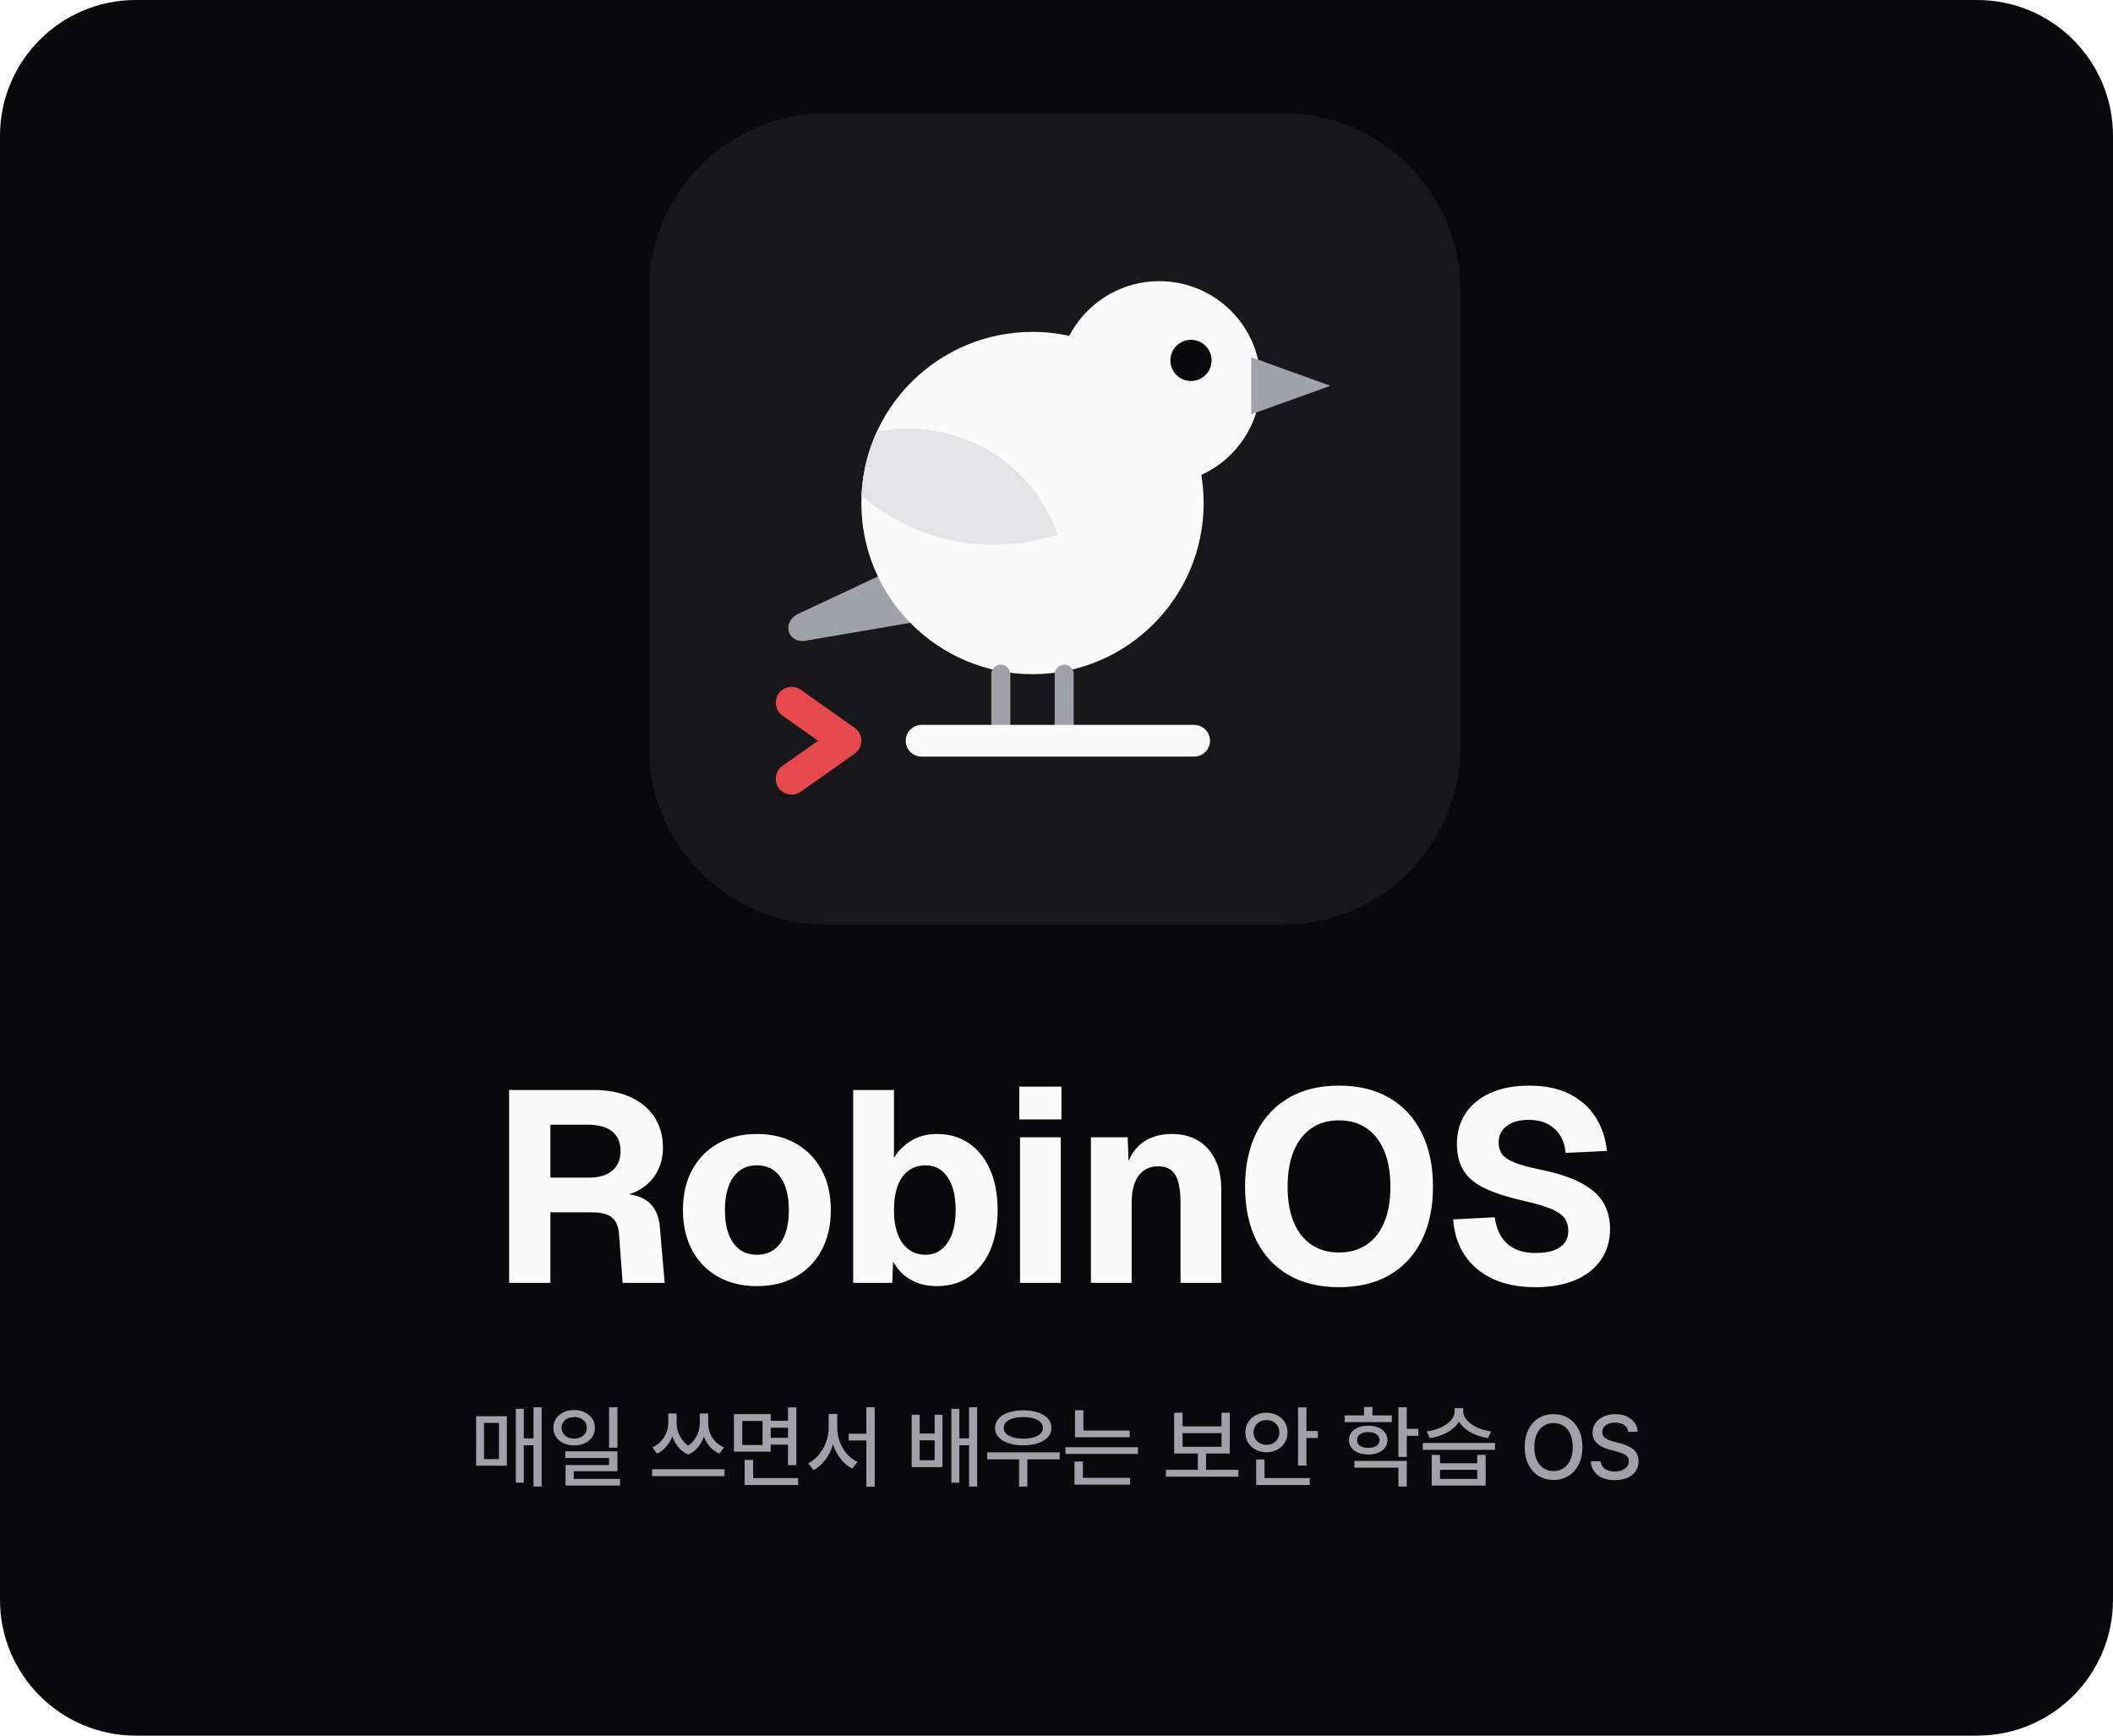
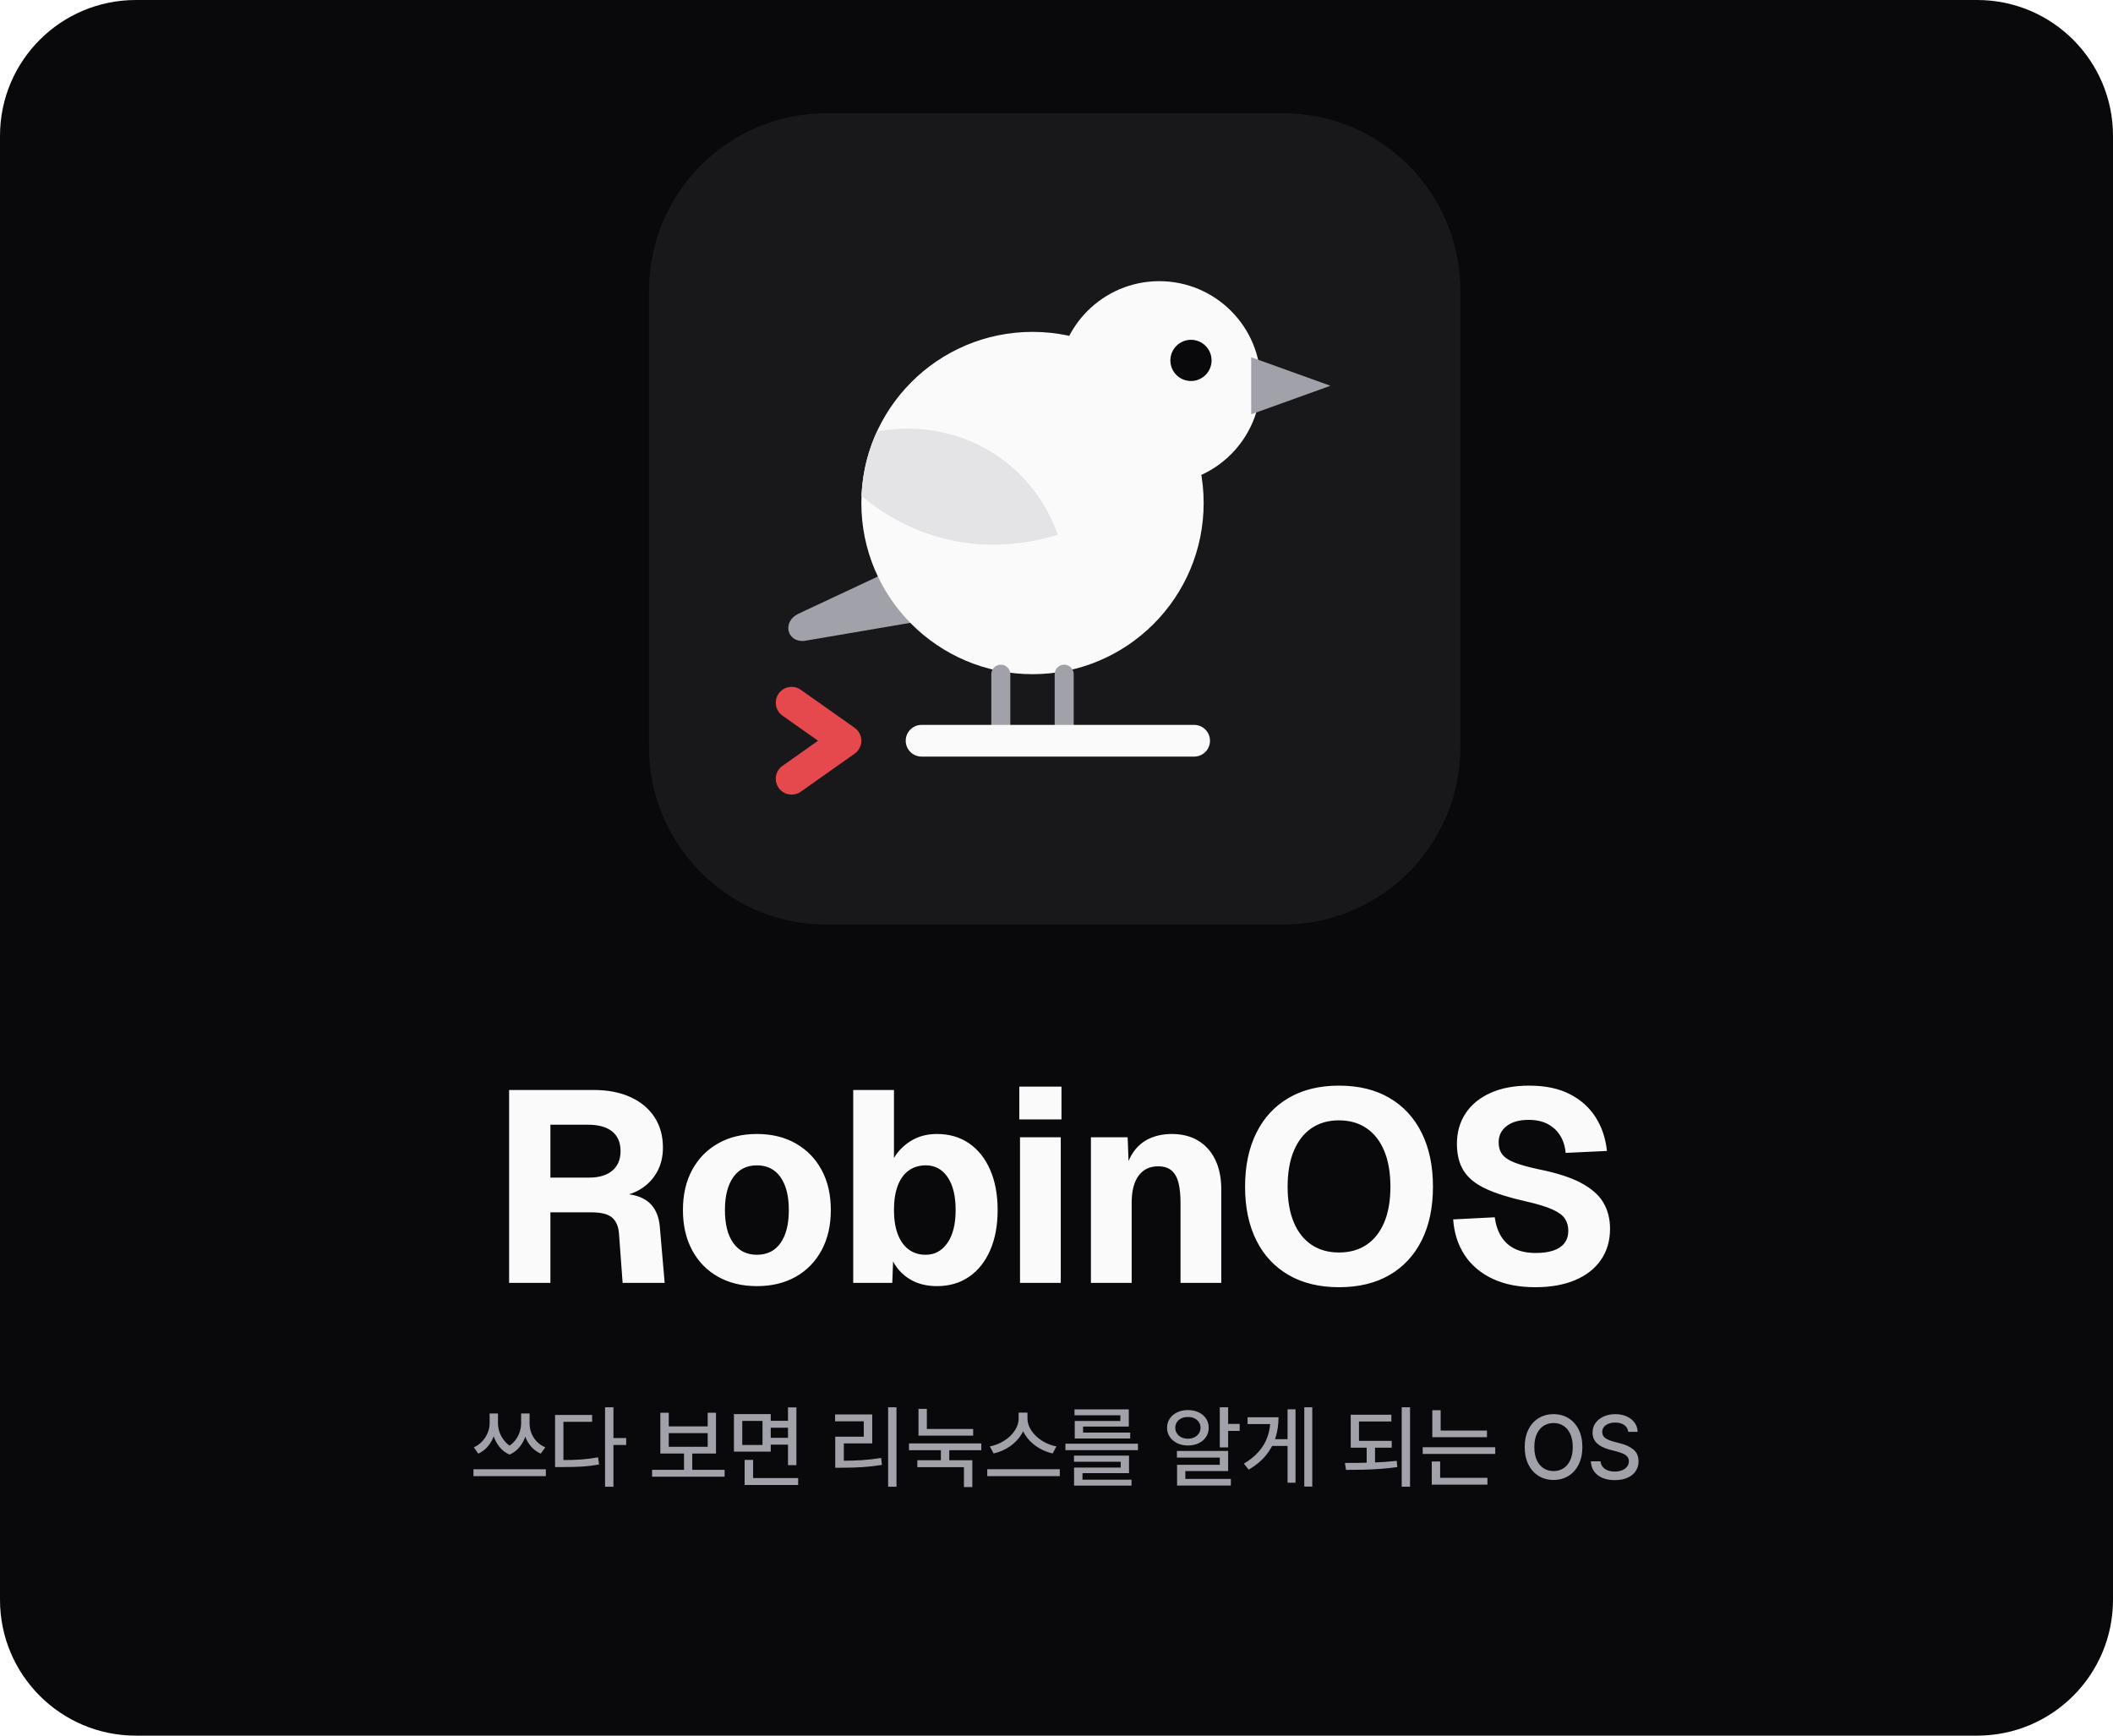
<svg xmlns="http://www.w3.org/2000/svg" viewBox="0 0 560 460" role="img" aria-labelledby="title desc">
  <rect width="560" height="460" rx="36" fill="#09090B" />
  <g transform="translate(172.0 30) scale(0.84)">
    <rect width="256" height="256" rx="56" fill="#18181B" />
    <g transform="translate(-3 -7)">
      <defs>
        <clipPath id="robinos-logo-bird">
          <circle cx="124" cy="130" r="54" />
          <circle cx="164" cy="92" r="32" />
        </clipPath>
      </defs>
      <path d="M82 150 L50 165 C45 167.5 46.5 174 52 173.5 L96 166 Z" fill="#A1A1AA" />
      <g clip-path="url(#robinos-logo-bird)">
        <rect width="256" height="256" fill="#FAFAFA" />
        <path d="M66 110 C 92 100, 122 112, 132 140 C 106 148, 82 140, 66 124 Z" fill="#E4E4E7" />
      </g>
      <path d="M193 84 L218 93 L193 102 Z" fill="#A1A1AA" />
      <circle cx="174" cy="85" r="6.5" fill="#09090B" />
      <path d="M114 184 V203 M134 184 V203" stroke="#A1A1AA" stroke-width="6" stroke-linecap="round" />
      <path d="M48 193 L65 205 L48 217" fill="none" stroke="#E5484D" stroke-width="10" stroke-linecap="round" stroke-linejoin="round" />
      <rect x="84" y="200" width="96" height="10" rx="5" fill="#FAFAFA" />
    </g>
  </g>
  <g transform="translate(129.6 340)">
    <path d="M5.328 0.0V-51.12H27.72Q33.336 -51.12 37.462 -49.248Q41.587 -47.376 43.841 -43.949Q46.094 -40.522 46.094 -35.856Q46.094 -32.314 44.625 -29.57Q43.157 -26.827 40.593 -25.114Q38.03 -23.4 34.733 -22.954L34.473 -23.645Q39.585 -23.645 42.264 -21.42Q44.942 -19.195 45.288 -14.659L46.555 0.0H35.41L34.459 -12.931Q34.258 -15.883 32.645 -17.287Q31.032 -18.691 27.173 -18.691H16.272V0.0ZM16.272 -27.893H26.482Q30.47 -27.893 32.666 -29.729Q34.862 -31.565 34.862 -34.92Q34.862 -38.347 32.638 -40.133Q30.413 -41.919 26.165 -41.919H16.272ZM71.006 0.864Q65.102 0.864 60.689 -1.627Q56.275 -4.118 53.834 -8.662Q51.394 -13.205 51.394 -19.296Q51.394 -25.416 53.834 -29.923Q56.275 -34.43 60.689 -36.943Q65.102 -39.456 71.006 -39.456Q76.91 -39.456 81.309 -36.943Q85.709 -34.43 88.149 -29.923Q90.59 -25.416 90.59 -19.296Q90.59 -13.205 88.149 -8.662Q85.709 -4.118 81.309 -1.627Q76.91 0.864 71.006 0.864ZM71.006 -7.445Q75.053 -7.445 77.256 -10.555Q79.459 -13.666 79.459 -19.296Q79.459 -24.883 77.256 -28.015Q75.053 -31.147 71.006 -31.147Q66.96 -31.147 64.742 -28.015Q62.525 -24.883 62.525 -19.296Q62.525 -13.666 64.742 -10.555Q66.96 -7.445 71.006 -7.445ZM118.728 0.864Q114.681 0.864 111.715 -0.857Q108.749 -2.578 107.093 -5.674L106.877 0.0H96.523V-51.12H107.323V-33.091Q108.893 -35.813 111.83 -37.634Q114.768 -39.456 118.728 -39.456Q123.638 -39.456 127.245 -36.965Q130.853 -34.474 132.825 -29.945Q134.798 -25.416 134.798 -19.296Q134.798 -13.176 132.825 -8.647Q130.853 -4.118 127.245 -1.627Q123.638 0.864 118.728 0.864ZM115.733 -7.445Q119.304 -7.445 121.486 -10.57Q123.667 -13.694 123.667 -19.296Q123.667 -24.926 121.529 -28.037Q119.39 -31.147 115.79 -31.147Q113.126 -31.147 111.211 -29.758Q109.296 -28.368 108.309 -25.718Q107.323 -23.069 107.323 -19.296Q107.323 -15.624 108.309 -12.96Q109.296 -10.296 111.197 -8.87Q113.098 -7.445 115.733 -7.445ZM140.731 0.0V-38.592H151.531V0.0ZM140.544 -43.315V-52.013H151.718V-43.315ZM159.523 0.0V-38.592H169.257L169.689 -27.274L168.365 -27.619Q168.912 -31.954 170.69 -34.538Q172.469 -37.123 175.111 -38.29Q177.753 -39.456 180.921 -39.456Q185.097 -39.456 188.028 -37.642Q190.958 -35.827 192.513 -32.551Q194.069 -29.275 194.069 -24.811V0.0H183.269V-21.226Q183.269 -24.322 182.743 -26.474Q182.218 -28.627 180.914 -29.758Q179.611 -30.888 177.336 -30.888Q173.981 -30.888 172.152 -28.397Q170.323 -25.906 170.323 -21.226V0.0ZM225.26 1.152Q217.512 1.152 211.925 -2.074Q206.338 -5.299 203.357 -11.275Q200.376 -17.251 200.376 -25.488Q200.376 -33.725 203.357 -39.737Q206.338 -45.749 211.914 -49.01Q217.491 -52.272 225.259 -52.272Q233.085 -52.272 238.647 -49.01Q244.209 -45.749 247.19 -39.737Q250.171 -33.725 250.171 -25.488Q250.171 -17.251 247.19 -11.275Q244.209 -5.299 238.648 -2.074Q233.086 1.152 225.26 1.152ZM225.25 -8.049Q229.55 -8.049 232.598 -10.115Q235.645 -12.181 237.271 -16.07Q238.896 -19.958 238.896 -25.488Q238.896 -31.018 237.269 -34.944Q235.642 -38.87 232.591 -40.97Q229.54 -43.071 225.239 -43.071Q220.997 -43.071 217.949 -40.97Q214.902 -38.87 213.276 -34.944Q211.651 -31.018 211.651 -25.488Q211.651 -19.958 213.278 -16.07Q214.905 -12.181 217.956 -10.115Q221.008 -8.049 225.25 -8.049ZM277.315 1.152Q270.72 1.152 265.982 -1.08Q261.245 -3.312 258.581 -7.344Q255.917 -11.376 255.528 -16.819L266.544 -17.381Q266.961 -14.342 268.301 -12.218Q269.64 -10.094 271.908 -9.007Q274.176 -7.92 277.459 -7.92Q280.195 -7.92 282.11 -8.575Q284.026 -9.23 285.034 -10.555Q286.042 -11.88 286.042 -13.824Q286.042 -15.595 285.185 -16.956Q284.328 -18.317 281.887 -19.433Q279.446 -20.549 274.666 -21.629Q268.114 -23.098 264.125 -24.962Q260.136 -26.827 258.329 -29.678Q256.522 -32.53 256.522 -36.864Q256.522 -41.443 258.811 -44.914Q261.101 -48.384 265.392 -50.328Q269.683 -52.272 275.674 -52.272Q282.024 -52.272 286.401 -50.04Q290.779 -47.808 293.263 -43.92Q295.747 -40.032 296.28 -34.963L285.35 -34.445Q285.091 -37.109 283.867 -39.067Q282.643 -41.026 280.562 -42.113Q278.482 -43.2 275.53 -43.2Q271.814 -43.2 269.697 -41.558Q267.581 -39.917 267.581 -37.238Q267.581 -35.338 268.524 -34.07Q269.467 -32.803 271.764 -31.896Q274.061 -30.989 278.208 -30.096Q285.307 -28.685 289.454 -26.467Q293.601 -24.25 295.351 -21.24Q297.101 -18.23 297.101 -14.342Q297.101 -9.576 294.689 -6.084Q292.277 -2.592 287.834 -0.72Q283.392 1.152 277.315 1.152Z" fill="#FAFAFA" />
  </g>
  <g transform="translate(124.7 392)">
-     <path d="M18.845 1.982H16.701V-19.022H18.845ZM17.469 -8.959H13.546V-10.783H17.469ZM14.122 0.954H12.01V-18.616H14.122ZM9.63 -3.535H1.489V-16.655H9.63ZM3.577 -5.303H7.542V-14.886H3.577ZM32.967 -13.591Q32.967 -12.237 32.26 -11.172Q31.553 -10.107 30.298 -9.508Q29.043 -8.909 27.475 -8.909Q25.887 -8.909 24.63 -9.508Q23.373 -10.107 22.663 -11.172Q21.954 -12.237 21.954 -13.591Q21.954 -14.949 22.663 -16.022Q23.373 -17.094 24.63 -17.693Q25.887 -18.292 27.475 -18.292Q29.043 -18.292 30.298 -17.693Q31.553 -17.094 32.26 -16.022Q32.967 -14.949 32.967 -13.591ZM24.126 -13.591Q24.126 -12.749 24.559 -12.095Q24.993 -11.44 25.753 -11.077Q26.514 -10.714 27.475 -10.71Q28.435 -10.714 29.193 -11.077Q29.952 -11.44 30.385 -12.095Q30.819 -12.749 30.819 -13.591Q30.819 -14.433 30.385 -15.085Q29.952 -15.738 29.193 -16.091Q28.435 -16.445 27.475 -16.445Q26.514 -16.445 25.753 -16.091Q24.993 -15.738 24.559 -15.085Q24.126 -14.433 24.126 -13.591ZM38.935 -8.311H36.718V-19.022H38.935ZM38.935 -2.07H27.359V0.908H25.183V-3.719H36.722V-5.592H25.136V-7.347H38.935ZM39.627 1.719H25.183V-0.05H39.627ZM49.396 -6.736 48.226 -8.412Q49.546 -9.003 50.489 -10.046Q51.433 -11.09 51.919 -12.328Q52.406 -13.565 52.406 -14.782V-17.378H54.119V-14.782Q54.119 -13.134 53.574 -11.558Q53.029 -9.981 51.97 -8.703Q50.911 -7.425 49.396 -6.736ZM58.683 -8.295 57.689 -6.48Q56.081 -7.187 55.009 -8.536Q53.938 -9.884 53.424 -11.517Q52.911 -13.149 52.911 -14.782V-17.378H54.624V-14.782Q54.624 -13.58 55.075 -12.328Q55.526 -11.077 56.437 -10Q57.349 -8.923 58.683 -8.295ZM57.689 -6.48 56.694 -8.295Q58.023 -8.904 58.947 -9.964Q59.87 -11.024 60.312 -12.287Q60.754 -13.551 60.754 -14.782V-17.378H62.457V-14.782Q62.457 -13.111 61.944 -11.481Q61.431 -9.851 60.361 -8.519Q59.292 -7.187 57.689 -6.48ZM67.17 -8.412 65.953 -6.736Q64.424 -7.425 63.364 -8.656Q62.305 -9.886 61.782 -11.465Q61.258 -13.044 61.258 -14.782V-17.378H62.994V-14.782Q62.994 -13.466 63.458 -12.23Q63.921 -10.995 64.864 -9.989Q65.808 -8.984 67.17 -8.412ZM67.309 -0.773H48.121V-2.597H67.309ZM84.79 -13.609H79.043V-15.448H84.79ZM84.85 -9.121H79.043V-10.927H84.85ZM79.565 -7.272H69.812V-17.22H79.565ZM72.021 -9.032H77.384V-15.413H72.021ZM86.367 -3.681H84.139V-18.994H86.367ZM86.831 1.568H72.647V-0.271H86.831ZM74.892 0.599H72.647V-5.076H74.892ZM106.018 -10.228H100.221V-12.029H106.018ZM90.906 -2.38 89.485 -4.179Q91.088 -4.947 92.324 -6.439Q93.56 -7.931 94.24 -9.828Q94.921 -11.726 94.921 -13.676V-17.27H96.745V-13.676Q96.745 -11.263 96.023 -9.015Q95.301 -6.768 93.977 -5.034Q92.652 -3.301 90.906 -2.38ZM102.529 -4.555 101.189 -2.759Q99.436 -3.653 98.126 -5.311Q96.815 -6.97 96.099 -9.133Q95.384 -11.296 95.384 -13.676V-17.27H97.185V-13.676Q97.185 -11.741 97.856 -9.918Q98.527 -8.096 99.743 -6.686Q100.959 -5.276 102.529 -4.555ZM107.118 2.034H104.909V-19.022H107.118ZM119.03 -12.063H123.014V-17.056H125.079V-3.168H116.919V-17.056H119.03ZM123.014 -4.983V-10.28H119.03V-4.983ZM134.274 1.982H132.13V-19.022H134.274ZM132.866 -8.959H128.943V-10.783H132.866ZM129.551 0.954H127.44V-18.616H129.551ZM156.145 -5.23H136.926V-7.073H156.145ZM147.57 1.991H145.38V-5.951H147.57ZM153.966 -13.54Q153.966 -12.158 153.03 -11.121Q152.094 -10.084 150.397 -9.513Q148.699 -8.941 146.484 -8.941Q144.274 -8.941 142.577 -9.513Q140.879 -10.084 139.945 -11.121Q139.011 -12.158 139.011 -13.54Q139.011 -14.968 139.945 -16.029Q140.879 -17.089 142.577 -17.654Q144.274 -18.218 146.484 -18.218Q148.699 -18.218 150.397 -17.654Q152.094 -17.089 153.03 -16.029Q153.966 -14.968 153.966 -13.54ZM141.308 -13.54Q141.308 -12.679 141.948 -12.038Q142.588 -11.398 143.758 -11.056Q144.929 -10.714 146.484 -10.71Q148.049 -10.714 149.227 -11.056Q150.405 -11.398 151.047 -12.038Q151.689 -12.679 151.689 -13.54Q151.689 -14.424 151.047 -15.079Q150.405 -15.733 149.224 -16.077Q148.044 -16.421 146.484 -16.421Q144.929 -16.421 143.758 -16.077Q142.588 -15.733 141.948 -15.079Q141.308 -14.424 141.308 -13.54ZM174.698 -11.093H160.212V-12.857H174.698ZM176.888 -6.66H157.668V-8.443H176.888ZM162.425 -11.965H160.212V-18.248H162.425ZM174.819 1.485H160.068V-0.335H174.819ZM162.29 0.19H160.068V-4.655H162.29ZM203.513 -0.623H184.293V-2.447H203.513ZM194.941 -1.934H192.756V-7.349H194.941ZM188.713 -13.957H199.033V-17.58H201.226V-6.766H186.481V-17.58H188.713ZM199.033 -8.562V-12.17H188.713V-8.562ZM221.532 -3.585H219.315V-19.013H221.532ZM224.584 -10.884H220.853V-12.736H224.584ZM222.427 1.568H208.231V-0.271H222.427ZM210.429 0.498H208.231V-5.192H210.429ZM216.534 -12.346Q216.534 -10.847 215.801 -9.653Q215.069 -8.459 213.788 -7.787Q212.508 -7.116 210.934 -7.116Q209.365 -7.116 208.09 -7.787Q206.815 -8.459 206.08 -9.655Q205.345 -10.852 205.345 -12.346Q205.345 -13.868 206.08 -15.052Q206.815 -16.237 208.088 -16.906Q209.361 -17.576 210.934 -17.576Q212.508 -17.576 213.788 -16.906Q215.069 -16.237 215.801 -15.052Q216.534 -13.868 216.534 -12.346ZM207.526 -12.346Q207.526 -11.391 207.975 -10.649Q208.425 -9.908 209.211 -9.486Q209.997 -9.065 210.934 -9.065Q211.918 -9.065 212.693 -9.484Q213.467 -9.903 213.913 -10.647Q214.358 -11.391 214.358 -12.346Q214.358 -13.324 213.913 -14.068Q213.467 -14.812 212.693 -15.222Q211.918 -15.632 210.934 -15.627Q209.997 -15.632 209.211 -15.222Q208.425 -14.812 207.975 -14.058Q207.526 -13.305 207.526 -12.346ZM244.163 -15.095H231.662V-16.878H244.163ZM243.012 -10.323Q243.012 -9.184 242.368 -8.325Q241.724 -7.466 240.577 -6.988Q239.43 -6.511 237.917 -6.511Q236.422 -6.511 235.254 -6.988Q234.086 -7.466 233.447 -8.327Q232.808 -9.189 232.808 -10.323Q232.808 -11.476 233.447 -12.335Q234.086 -13.194 235.254 -13.672Q236.422 -14.149 237.917 -14.149Q239.43 -14.149 240.577 -13.672Q241.724 -13.194 242.368 -12.335Q243.012 -11.476 243.012 -10.323ZM234.951 -10.323Q234.951 -9.692 235.314 -9.225Q235.677 -8.758 236.356 -8.507Q237.035 -8.257 237.917 -8.257Q238.798 -8.257 239.48 -8.507Q240.161 -8.758 240.536 -9.225Q240.911 -9.692 240.911 -10.323Q240.911 -10.973 240.536 -11.451Q240.161 -11.93 239.48 -12.19Q238.798 -12.45 237.917 -12.45Q237.04 -12.45 236.358 -12.19Q235.677 -11.93 235.314 -11.451Q234.951 -10.973 234.951 -10.323ZM248.134 -5.866H245.916V-19.022H248.134ZM251.186 -11.469H247.508V-13.312H251.186ZM248.134 1.982H245.916V-3.01H234.254V-4.806H248.134ZM239.025 -15.889H236.808V-19.115H239.025ZM256.948 -4.179H266.815V-6.409H269.038V1.719H254.74V-6.409H256.948ZM266.815 -0.05V-2.456H256.948V-0.05ZM271.518 -7.753H252.379V-9.568H271.518ZM254.244 -10.867 253.413 -12.631Q255.429 -12.898 257.133 -13.674Q258.836 -14.449 259.823 -15.56Q260.81 -16.67 260.81 -17.896V-18.792H262.735V-17.896Q262.735 -16.14 261.594 -14.657Q260.452 -13.174 258.513 -12.189Q256.573 -11.204 254.244 -10.867ZM270.475 -12.631 269.672 -10.867Q267.339 -11.204 265.397 -12.199Q263.455 -13.193 262.318 -14.674Q261.181 -16.155 261.181 -17.896V-18.792H263.102V-17.896Q263.102 -16.693 264.098 -15.581Q265.094 -14.468 266.798 -13.672Q268.501 -12.875 270.475 -12.631ZM287.028 0.234Q284.817 0.234 283.085 -0.823Q281.353 -1.881 280.37 -3.861Q279.387 -5.842 279.387 -8.484Q279.387 -11.155 280.37 -13.124Q281.353 -15.092 283.085 -16.148Q284.817 -17.203 287.028 -17.203Q289.239 -17.203 290.971 -16.148Q292.703 -15.092 293.686 -13.124Q294.669 -11.155 294.669 -8.484Q294.669 -5.837 293.686 -3.859Q292.703 -1.881 290.971 -0.823Q289.239 0.234 287.028 0.234ZM287.028 -14.85Q285.556 -14.85 284.4 -14.111Q283.244 -13.372 282.589 -11.937Q281.934 -10.502 281.934 -8.484Q281.934 -6.467 282.589 -5.032Q283.244 -3.597 284.4 -2.858Q285.556 -2.119 287.028 -2.119Q288.519 -2.119 289.665 -2.858Q290.812 -3.597 291.467 -5.032Q292.122 -6.467 292.122 -8.484Q292.122 -10.502 291.467 -11.937Q290.812 -13.372 289.665 -14.111Q288.519 -14.85 287.028 -14.85ZM303.34 -14.97Q302.319 -14.97 301.548 -14.654Q300.777 -14.338 300.355 -13.769Q299.932 -13.2 299.932 -12.464Q299.928 -11.398 300.809 -10.823Q301.691 -10.249 303.023 -9.911L304.658 -9.477Q306.773 -8.967 308.162 -7.864Q309.551 -6.761 309.555 -4.692Q309.555 -3.256 308.809 -2.125Q308.062 -0.993 306.641 -0.355Q305.22 0.283 303.254 0.283Q301.366 0.283 299.963 -0.319Q298.56 -0.92 297.774 -2.044Q296.988 -3.168 296.907 -4.703H299.483Q299.568 -3.815 300.082 -3.209Q300.595 -2.604 301.418 -2.296Q302.241 -1.989 303.241 -1.989Q304.329 -1.989 305.185 -2.328Q306.04 -2.668 306.517 -3.298Q306.993 -3.928 306.993 -4.73Q306.993 -5.433 306.595 -5.916Q306.197 -6.399 305.511 -6.71Q304.825 -7.02 303.792 -7.303L301.781 -7.83Q299.647 -8.417 298.509 -9.513Q297.371 -10.609 297.371 -12.326Q297.371 -13.768 298.163 -14.872Q298.954 -15.977 300.322 -16.59Q301.691 -17.203 303.398 -17.203Q305.094 -17.203 306.425 -16.6Q307.756 -15.996 308.52 -14.932Q309.283 -13.868 309.321 -12.509H306.816Q306.731 -13.28 306.283 -13.84Q305.836 -14.4 305.077 -14.685Q304.319 -14.97 303.34 -14.97Z" fill="#A1A1AA" />
+     <path d="M2.052 -6.736 0.882 -8.412Q2.202 -9.003 3.146 -10.046Q4.089 -11.09 4.576 -12.328Q5.063 -13.565 5.063 -14.782V-17.378H6.775V-14.782Q6.775 -13.134 6.23 -11.558Q5.686 -9.981 4.626 -8.703Q3.567 -7.425 2.052 -6.736ZM11.339 -8.295 10.345 -6.48Q8.737 -7.187 7.666 -8.536Q6.594 -9.884 6.08 -11.517Q5.567 -13.149 5.567 -14.782V-17.378H7.28V-14.782Q7.28 -13.58 7.731 -12.328Q8.182 -11.077 9.094 -10Q10.006 -8.923 11.339 -8.295ZM10.345 -6.48 9.351 -8.295Q10.68 -8.904 11.603 -9.964Q12.527 -11.024 12.968 -12.287Q13.41 -13.551 13.41 -14.782V-17.378H15.114V-14.782Q15.114 -13.111 14.6 -11.481Q14.087 -9.851 13.017 -8.519Q11.948 -7.187 10.345 -6.48ZM19.826 -8.412 18.609 -6.736Q17.08 -7.425 16.021 -8.656Q14.962 -9.886 14.438 -11.465Q13.914 -13.044 13.914 -14.782V-17.378H15.65V-14.782Q15.65 -13.466 16.114 -12.23Q16.577 -10.995 17.521 -9.989Q18.464 -8.984 19.826 -8.412ZM19.965 -0.773H0.777V-2.597H19.965ZM37.875 2.034H35.657V-19.022H37.875ZM41.256 -9.03H37.373V-10.878H41.256ZM33.801 -5.759 34.066 -3.861Q31.769 -3.448 29.527 -3.311Q27.285 -3.175 24.101 -3.18H22.407V-5.032H24.101Q27.084 -5.027 29.308 -5.187Q31.532 -5.346 33.801 -5.759ZM32.227 -15.176H24.62V-4.156H22.407V-17H32.227ZM67.341 -0.623H48.121V-2.447H67.341ZM58.769 -1.934H56.584V-7.349H58.769ZM52.541 -13.957H62.861V-17.58H65.055V-6.766H50.309V-17.58H52.541ZM62.861 -8.562V-12.17H52.541V-8.562ZM84.79 -13.609H79.043V-15.448H84.79ZM84.85 -9.121H79.043V-10.927H84.85ZM79.565 -7.272H69.812V-17.22H79.565ZM72.021 -9.032H77.384V-15.413H72.021ZM86.367 -3.681H84.139V-18.994H86.367ZM86.831 1.568H72.647V-0.271H86.831ZM74.892 0.599H72.647V-5.076H74.892ZM112.889 2.034H110.676V-19.022H112.889ZM108.824 -5.595 109.038 -3.757Q106.423 -3.33 103.959 -3.168Q101.495 -3.007 98.449 -3.007H96.657V-4.859H98.449Q101.372 -4.854 103.8 -5.016Q106.229 -5.178 108.824 -5.595ZM106.464 -9.449H98.935V-4.158H96.657V-11.232H104.214V-15.305H96.619V-17.125H106.464ZM126.879 -4.152H124.661V-8.384H126.879ZM133.213 -11.508H118.728V-13.281H133.213ZM120.941 -12.546H118.728V-18.601H120.941ZM135.374 -7.653H116.207V-9.454H135.374ZM132.994 2.126H130.766V-3.158H118.416V-4.982H132.994ZM138.63 -6.789 137.64 -8.65Q139.642 -9.042 141.401 -10.143Q143.16 -11.244 144.212 -12.804Q145.264 -14.364 145.264 -16.035V-17.607H147.218V-16.035Q147.218 -13.826 146.043 -11.9Q144.868 -9.974 142.908 -8.637Q140.948 -7.299 138.63 -6.789ZM155.277 -8.65 154.279 -6.789Q151.979 -7.299 150.021 -8.623Q148.064 -9.946 146.884 -11.879Q145.704 -13.813 145.704 -16.035V-17.607H147.606V-16.035Q147.606 -14.374 148.675 -12.805Q149.744 -11.235 151.515 -10.127Q153.286 -9.019 155.277 -8.65ZM156.169 -0.778H136.949V-2.611H156.169ZM176.888 -7.668H157.668V-9.377H176.888ZM174.519 -1.574H162.189V0.707H159.957V-3.047H172.311V-4.59H159.938V-6.207H174.519ZM175.177 1.732H159.957V0.162H175.177ZM174.462 -13.921H162.343V-11.797H160.135V-15.399H172.226V-16.898H160.073V-18.468H174.462ZM174.833 -10.757H160.135V-12.319H174.833ZM200.79 -8.387H198.573V-19.022H200.79ZM203.842 -12.774H199.828V-14.626H203.842ZM200.79 -2.117H189.441V0.871H187.256V-3.776H198.577V-5.696H187.213V-7.446H200.79ZM201.51 1.719H187.256V-0.05H201.51ZM195.643 -13.6Q195.643 -12.251 194.934 -11.171Q194.225 -10.091 192.97 -9.494Q191.716 -8.897 190.128 -8.897Q188.559 -8.897 187.302 -9.504Q186.045 -10.11 185.324 -11.181Q184.603 -12.251 184.603 -13.6Q184.603 -14.958 185.322 -16.028Q186.04 -17.098 187.297 -17.693Q188.554 -18.288 190.128 -18.288Q191.716 -18.288 192.97 -17.693Q194.225 -17.098 194.934 -16.028Q195.643 -14.958 195.643 -13.6ZM186.779 -13.6Q186.779 -12.762 187.213 -12.101Q187.646 -11.439 188.407 -11.064Q189.167 -10.689 190.128 -10.689Q191.088 -10.689 191.847 -11.064Q192.605 -11.439 193.038 -12.101Q193.472 -12.762 193.472 -13.6Q193.472 -14.442 193.038 -15.09Q192.605 -15.738 191.847 -16.101Q191.088 -16.464 190.128 -16.445Q189.167 -16.464 188.407 -16.101Q187.646 -15.738 187.213 -15.09Q186.779 -14.442 186.779 -13.6ZM223.083 1.982H220.972V-19.022H223.083ZM217.088 -8.781H211.975V-10.573H217.088ZM218.648 0.968H216.54V-18.481H218.648ZM206.243 -2.495 204.961 -4.088Q207.399 -5.537 208.958 -7.342Q210.517 -9.147 211.253 -11.301Q211.989 -13.454 211.989 -15.968V-16.389H214.141Q214.141 -13.472 213.345 -10.947Q212.549 -8.422 210.796 -6.279Q209.043 -4.135 206.243 -2.495ZM212.776 -14.574H205.945V-16.389H212.776ZM244.147 -8.312H233.273V-10.128H244.147ZM239.718 -3.939H237.505V-8.689H239.718ZM244.049 -15.268H235.466V-9.49H233.273V-17.056H244.049ZM248.997 2.034H246.788V-19.022H248.997ZM245.463 -4.829 245.63 -3.18Q243.47 -2.867 241.141 -2.703Q238.813 -2.539 236.671 -2.485Q234.529 -2.43 232.029 -2.43L231.741 -4.274Q235.59 -4.265 239.017 -4.375Q242.444 -4.486 245.463 -4.829ZM269.385 -11.093H254.9V-12.857H269.385ZM271.575 -6.66H252.356V-8.443H271.575ZM257.112 -11.965H254.9V-18.248H257.112ZM269.507 1.485H254.756V-0.335H269.507ZM256.978 0.19H254.756V-4.655H256.978ZM287.028 0.234Q284.817 0.234 283.085 -0.823Q281.353 -1.881 280.37 -3.861Q279.387 -5.842 279.387 -8.484Q279.387 -11.155 280.37 -13.124Q281.353 -15.092 283.085 -16.148Q284.817 -17.203 287.028 -17.203Q289.239 -17.203 290.971 -16.148Q292.703 -15.092 293.686 -13.124Q294.669 -11.155 294.669 -8.484Q294.669 -5.837 293.686 -3.859Q292.703 -1.881 290.971 -0.823Q289.239 0.234 287.028 0.234ZM287.028 -14.85Q285.556 -14.85 284.4 -14.111Q283.244 -13.372 282.589 -11.937Q281.934 -10.502 281.934 -8.484Q281.934 -6.467 282.589 -5.032Q283.244 -3.597 284.4 -2.858Q285.556 -2.119 287.028 -2.119Q288.519 -2.119 289.665 -2.858Q290.812 -3.597 291.467 -5.032Q292.122 -6.467 292.122 -8.484Q292.122 -10.502 291.467 -11.937Q290.812 -13.372 289.665 -14.111Q288.519 -14.85 287.028 -14.85ZM303.34 -14.97Q302.319 -14.97 301.548 -14.654Q300.777 -14.338 300.355 -13.769Q299.932 -13.2 299.932 -12.464Q299.928 -11.398 300.809 -10.823Q301.691 -10.249 303.023 -9.911L304.658 -9.477Q306.773 -8.967 308.162 -7.864Q309.551 -6.761 309.555 -4.692Q309.555 -3.256 308.809 -2.125Q308.062 -0.993 306.641 -0.355Q305.22 0.283 303.254 0.283Q301.366 0.283 299.963 -0.319Q298.56 -0.92 297.774 -2.044Q296.988 -3.168 296.907 -4.703H299.483Q299.568 -3.815 300.082 -3.209Q300.595 -2.604 301.418 -2.296Q302.241 -1.989 303.241 -1.989Q304.329 -1.989 305.185 -2.328Q306.04 -2.668 306.517 -3.298Q306.993 -3.928 306.993 -4.73Q306.993 -5.433 306.595 -5.916Q306.197 -6.399 305.511 -6.71Q304.825 -7.02 303.792 -7.303L301.781 -7.83Q299.647 -8.417 298.509 -9.513Q297.371 -10.609 297.371 -12.326Q297.371 -13.768 298.163 -14.872Q298.954 -15.977 300.322 -16.59Q301.691 -17.203 303.398 -17.203Q305.094 -17.203 306.425 -16.6Q307.756 -15.996 308.52 -14.932Q309.283 -13.868 309.321 -12.509H306.816Q306.731 -13.28 306.283 -13.84Q305.836 -14.4 305.077 -14.685Q304.319 -14.97 303.34 -14.97Z" fill="#A1A1AA" />
  </g>
</svg>
